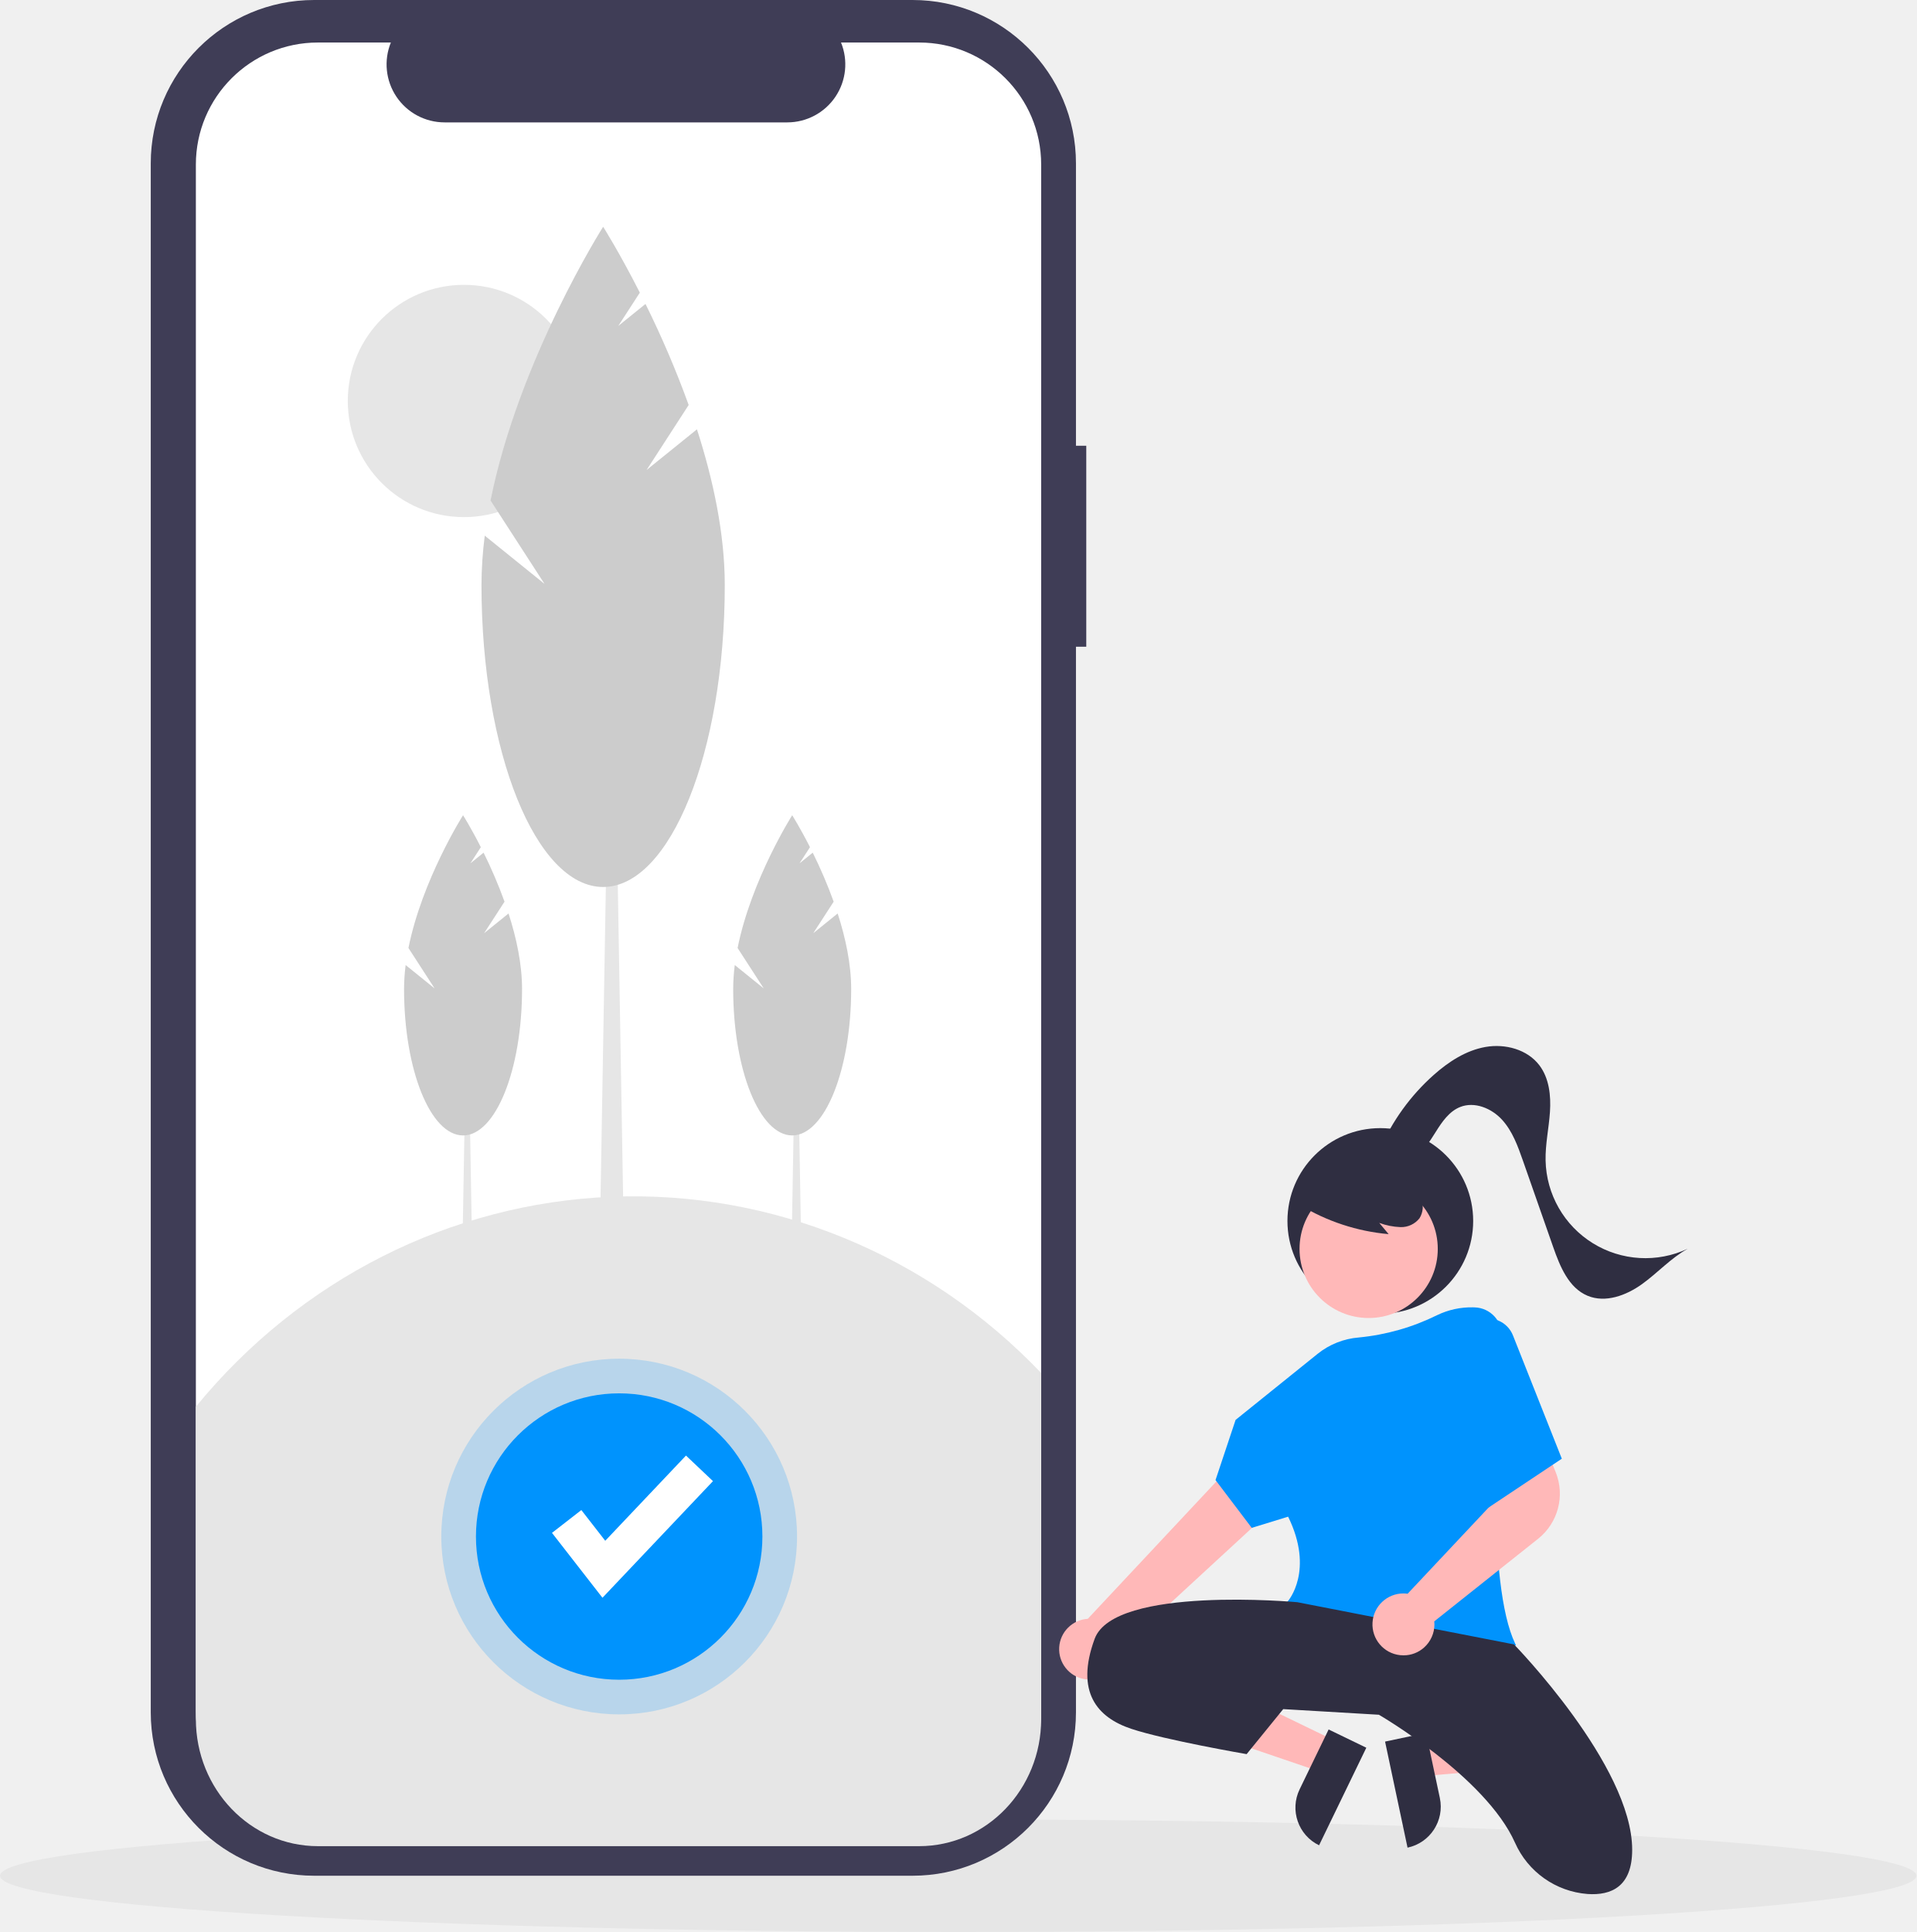
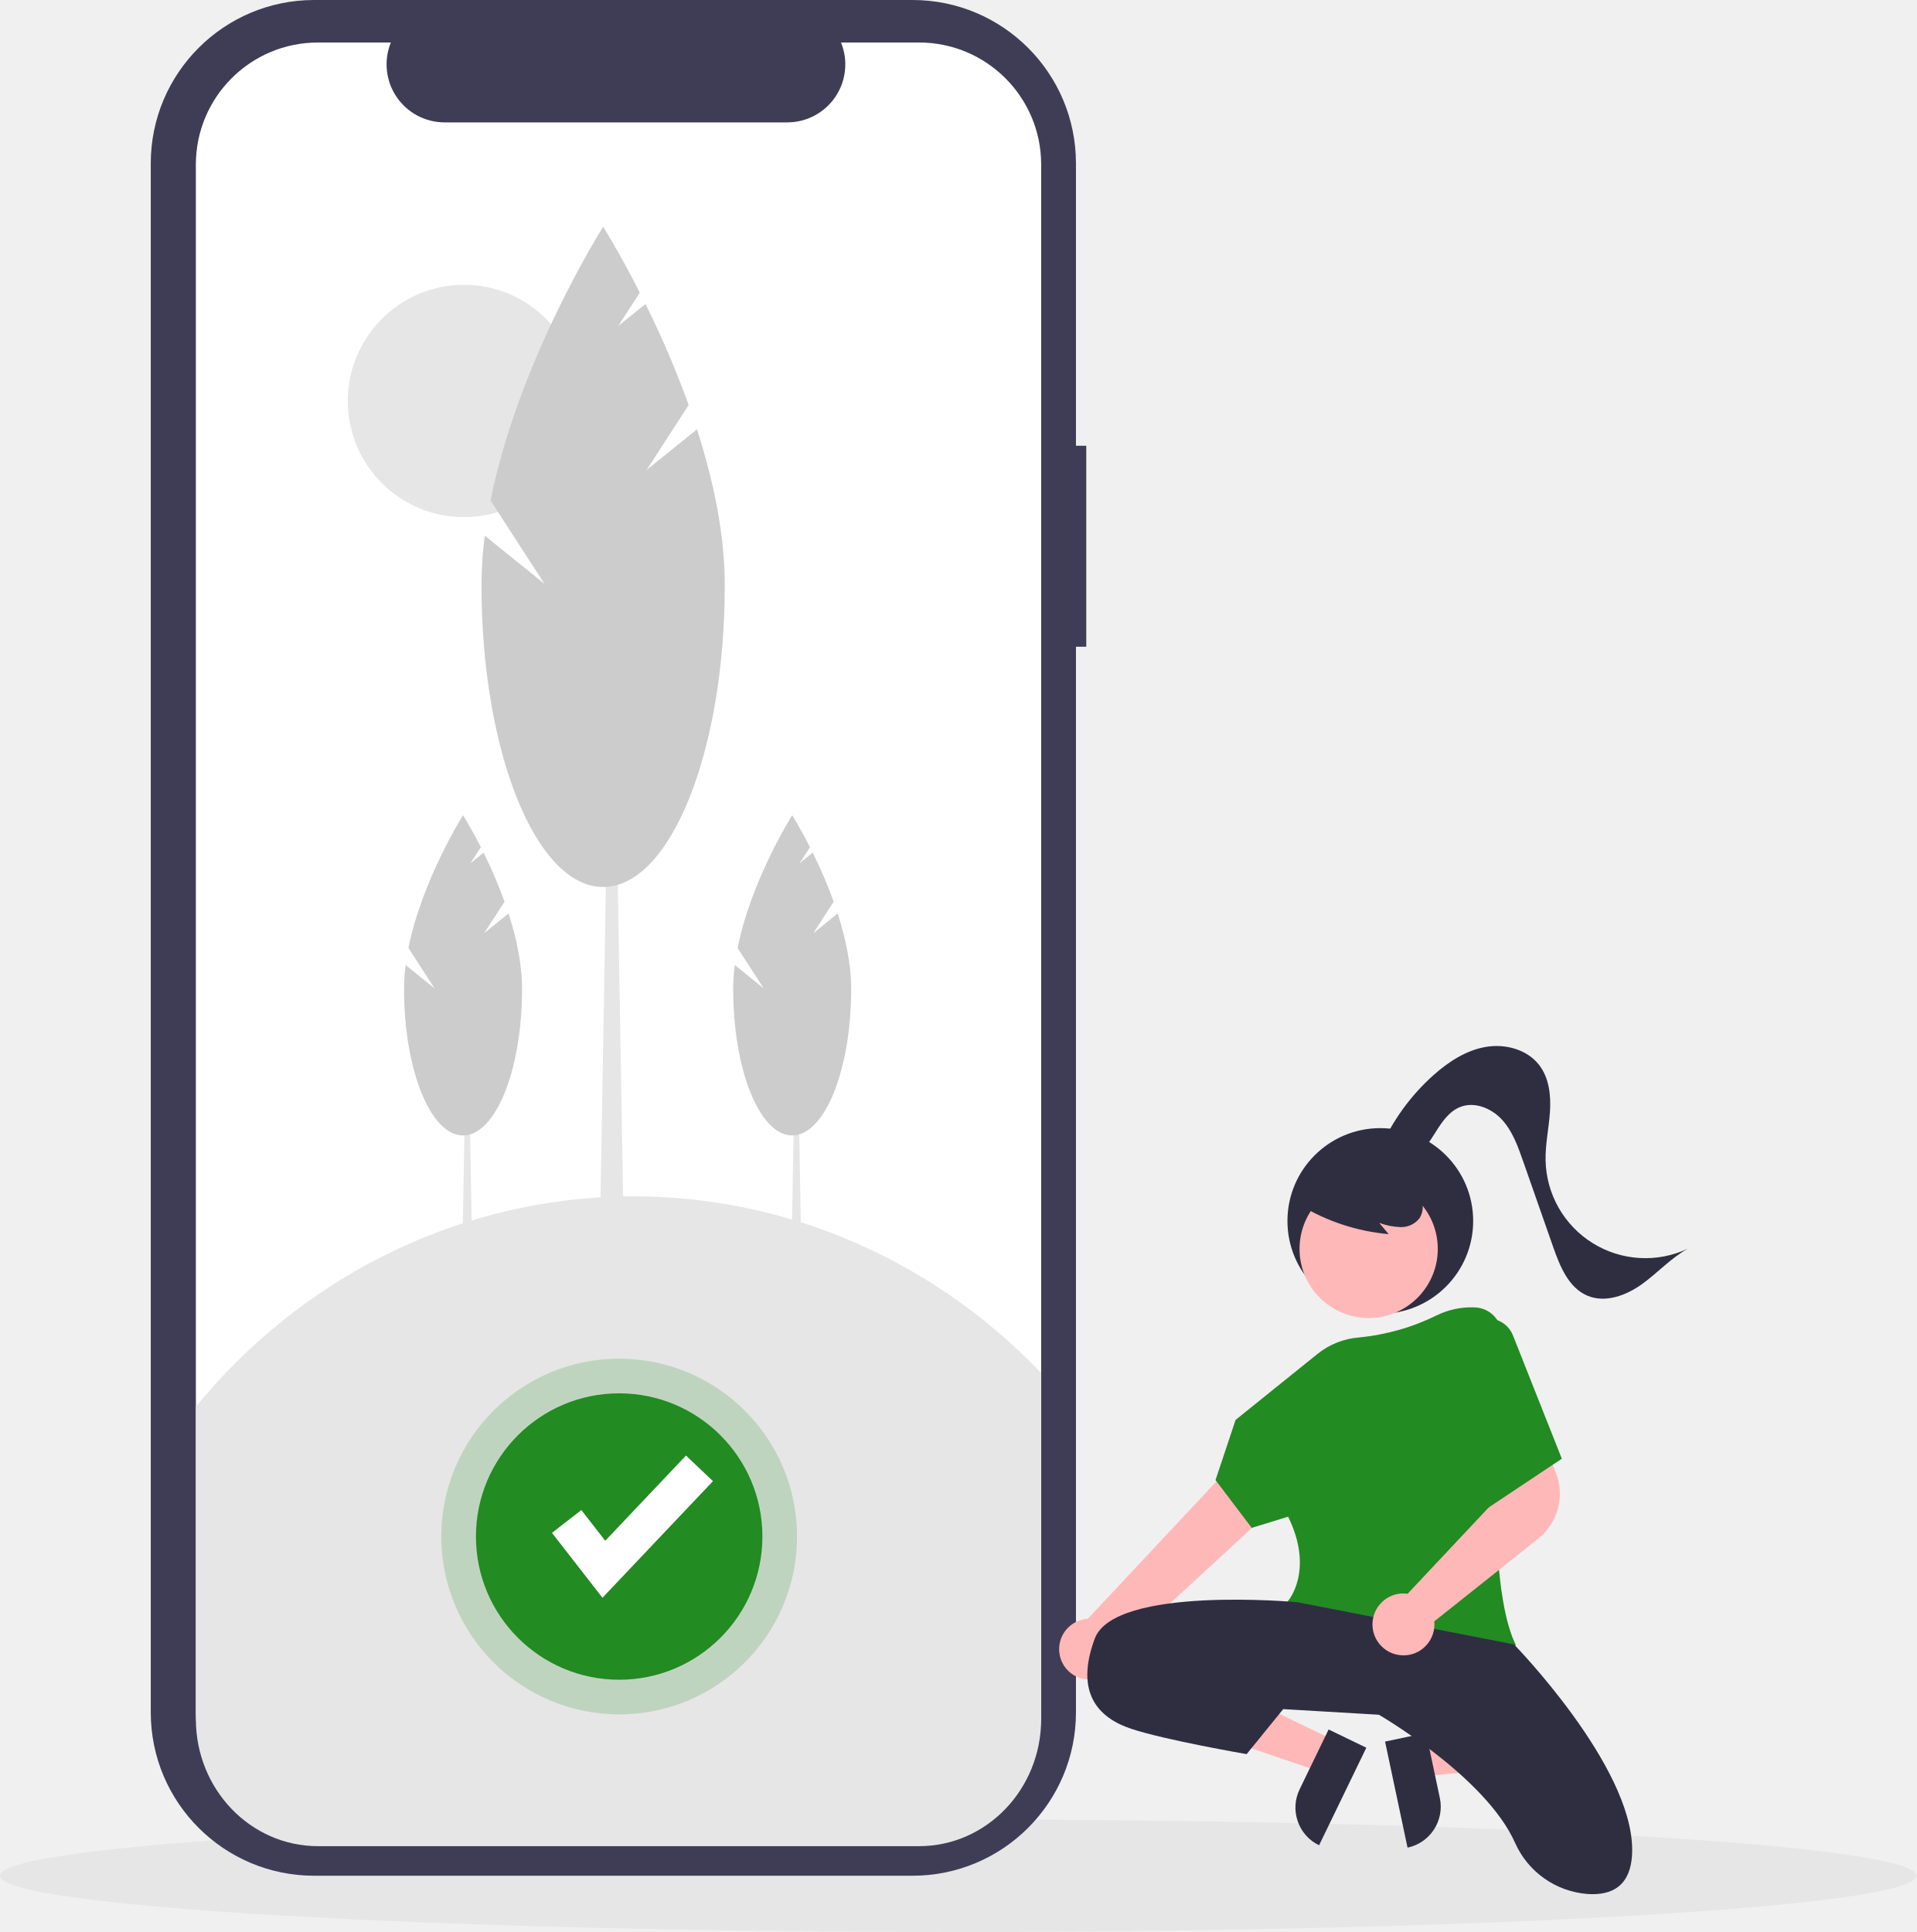
<svg xmlns="http://www.w3.org/2000/svg" width="681" height="686.689" viewBox="0 0 681 686.689">
  <g id="Group_25" data-name="Group 25" transform="translate(-228 -105)">
    <ellipse id="Ellipse_92" data-name="Ellipse 92" cx="340.5" cy="20" rx="340.5" ry="20" transform="translate(228 751.689)" fill="#e6e6e6" />
    <path id="Path_607-196" data-name="Path 607" d="M614,263.086h-3.663V162.735a58.08,58.08,0,0,0-58.08-58.08H339.651a58.08,58.08,0,0,0-58.08,58.08V713.265a58.08,58.08,0,0,0,58.08,58.08H552.257a58.08,58.08,0,0,0,58.08-58.08V334.517H614Z" transform="translate(0 0.345)" fill="#3f3d56" />
    <path id="Path_608-197" data-name="Path 608" d="M597.975,163.141V712.86A43.376,43.376,0,0,1,554.6,756.235H340.974A43.376,43.376,0,0,1,297.6,712.861V163.141a43.376,43.376,0,0,1,43.375-43.375h25.916a20.617,20.617,0,0,0,19.081,28.389h121.8a20.617,20.617,0,0,0,19.082-28.389H554.6a43.376,43.376,0,0,1,43.375,43.375Z" transform="translate(0 0.345)" fill="#fff" />
    <path id="Path_609-198" data-name="Path 609" d="M212.286,474.693h-4.493l1.5-87.756h1.5Z" transform="translate(184 105)" fill="#e6e6e6" />
    <path id="Path_610-199" data-name="Path 610" d="M400.029,436.342l7.252-11.207a168.035,168.035,0,0,0-7.44-17.416l-4.689,3.788,3.713-5.738c-3.539-6.965-6.323-11.354-6.323-11.354S378,417.332,373.139,441.6l9.306,14.382-10.3-8.321a67.979,67.979,0,0,0-.565,8.524c0,28.739,9.386,52.036,20.964,52.036s20.964-23.3,20.964-52.036c0-8.909-2.016-18.23-4.8-26.853Z" transform="translate(0 0.345)" fill="#ccc" />
    <path id="Path_611-200" data-name="Path 611" d="M329.245,474.693h-4.493l1.5-87.756h1.5Z" transform="translate(184 105)" fill="#e6e6e6" />
    <path id="Path_612-201" data-name="Path 612" d="M516.988,436.342l7.252-11.207a168.022,168.022,0,0,0-7.44-17.416l-4.689,3.788,3.713-5.738c-3.539-6.965-6.323-11.354-6.323-11.354s-14.544,22.919-19.4,47.185L499.4,455.98l-10.3-8.321a67.979,67.979,0,0,0-.565,8.524c0,28.739,9.386,52.036,20.964,52.036s20.964-23.3,20.964-52.036c0-8.909-2.016-18.23-4.8-26.853Z" transform="translate(0 0.345)" fill="#ccc" />
    <circle id="Ellipse_94" data-name="Ellipse 94" cx="41.28" cy="41.28" r="41.28" transform="translate(351.587 206.238)" fill="#e6e6e6" />
    <path id="Path_613-202" data-name="Path 613" d="M266.043,461.916H256.78l3.088-180.945h3.087Z" transform="translate(184 105)" fill="#e6e6e6" />
    <path id="Path_614-203" data-name="Path 614" d="M457.762,271.706,472.715,248.6a346.45,346.45,0,0,0-15.341-35.911l-9.669,7.809,7.656-11.832c-7.3-14.362-13.037-23.411-13.037-23.411s-29.988,47.256-40.007,97.29L421.5,312.2l-21.242-17.157a140.16,140.16,0,0,0-1.165,17.576c0,59.257,19.353,107.294,43.226,107.294s43.226-48.037,43.226-107.294c0-18.37-4.156-37.589-9.889-55.368Z" transform="translate(0 0.345)" fill="#ccc" />
    <path id="Path_615-204" data-name="Path 615" d="M591.743,592.653V715.661c0,24.949-19.419,45.174-43.375,45.175H334.742c-23.955,0-43.375-20.225-43.376-45.175V604.645c37.038-45.282,90.589-72.345,147.662-74.624S551.485,550.456,591.743,592.653Z" transform="translate(6.232 0.345)" fill="#e6e6e6" />
-     <circle id="Ellipse_95" data-name="Ellipse 95" cx="63.208" cy="63.208" r="63.208" transform="translate(384.812 587.922)" fill="#0093fd" opacity="0.2" />
-     <circle id="Ellipse_96" data-name="Ellipse 96" cx="50.895" cy="50.895" r="50.895" transform="translate(397.125 600.235)" fill="#0093fd" />
+     <circle id="Ellipse_95" data-name="Ellipse 95" cx="63.208" cy="63.208" r="63.208" transform="translate(384.812 587.922)" fill="forestgreen" opacity="0.2" />
+     <circle id="Ellipse_96" data-name="Ellipse 96" cx="50.895" cy="50.895" r="50.895" transform="translate(397.125 600.235)" fill="forestgreen" />
    <path id="Path_616-205" data-name="Path 616" d="M258.084,567.89l-17.937-23.061,10.431-8.113,8.492,10.919,28.689-30.284,9.594,9.088Z" transform="translate(184 105)" fill="#fff" />
    <g id="Group_24" data-name="Group 24">
      <circle id="Ellipse_97" data-name="Ellipse 97" cx="33" cy="33" r="33" transform="translate(685.486 505.969)" fill="#2f2e41" />
      <path id="Path_624-206" data-name="Path 624" d="M553.859,383.226l2.542,11.993,47.47-4.1-3.751-17.7Z" transform="translate(178 341)" fill="#ffb8b8" />
      <path id="Path_625-207" data-name="Path 625" d="M789.188,618.5h38.531v14.887H804.075A14.887,14.887,0,0,1,789.188,618.5Z" transform="translate(286.71 1661.973) rotate(-101.965)" fill="#2f2e41" />
      <path id="Path_626-208" data-name="Path 626" d="M524.12,382.586l-5.343,11.035-45.1-15.357,7.886-16.285Z" transform="translate(178 341)" fill="#ffb8b8" />
      <path id="Path_627-209" data-name="Path 627" d="M771.037,617.456h23.644v14.887H756.151A14.887,14.887,0,0,1,771.037,617.456Z" transform="translate(-201.941 1165.868) rotate(-64.164)" fill="#2f2e41" />
      <path id="Path_628-210" data-name="Path 628" d="M690.259,586.414a10.743,10.743,0,0,0,12.709-10.48l74.374-68.571-18.47-14.305L691.535,565a10.8,10.8,0,0,0-1.275,21.413Z" transform="translate(-77 115.379)" fill="#ffb8b8" />
      <circle id="Ellipse_98" data-name="Ellipse 98" cx="24.561" cy="24.561" r="24.561" transform="translate(689.783 524.337)" fill="#ffb8b8" />
-       <path id="Path_629-211" data-name="Path 629" d="M813.386,577.893c-17.229,0-37.978-3.628-50.779-18.477l-.288-.334.3-.328c.1-.107,9.514-10.869.111-30.061L749.8,532.67l-12.87-16.989,7.13-21.389,29.177-23.5A26.751,26.751,0,0,1,787.846,465a80.211,80.211,0,0,0,27.785-7.913,27.906,27.906,0,0,1,12.8-2.8l.574.016a9.95,9.95,0,0,1,9.641,10.708c-1.979,25.63-5.472,87.543,4.792,108.861l.265.551-.592.15a136.109,136.109,0,0,1-29.723,3.319Z" transform="translate(-77 115.379)" fill="#0093fd" />
+       <path id="Path_629-211" data-name="Path 629" d="M813.386,577.893c-17.229,0-37.978-3.628-50.779-18.477l-.288-.334.3-.328c.1-.107,9.514-10.869.111-30.061L749.8,532.67l-12.87-16.989,7.13-21.389,29.177-23.5A26.751,26.751,0,0,1,787.846,465a80.211,80.211,0,0,0,27.785-7.913,27.906,27.906,0,0,1,12.8-2.8l.574.016a9.95,9.95,0,0,1,9.641,10.708c-1.979,25.63-5.472,87.543,4.792,108.861l.265.551-.592.15a136.109,136.109,0,0,1-29.723,3.319Z" transform="translate(-77 115.379)" fill="forestgreen" />
      <path id="Path_630-212" data-name="Path 630" d="M765.986,559.09s-65-6-72,13,1,28,13,32,41,9,41,9l13-16,34,2s37.885,21.973,48.36,45.474A30.762,30.762,0,0,0,869.123,662.8c8.4.584,15.863-2.587,15.863-15.712,0-30-42-73-42-73Z" transform="translate(-77 115.379)" fill="#2f2e41" />
      <path id="Path_631-213" data-name="Path 631" d="M716.486,588.59s17-5,44,8" transform="translate(-77 115.379)" fill="#2f2e41" />
      <path id="Path_632-214" data-name="Path 632" d="M766.843,417.855a73.042,73.042,0,0,0,31.6,10.412l-3.331-3.991a24.476,24.476,0,0,0,7.561,1.5,8.281,8.281,0,0,0,6.75-3.159,7.7,7.7,0,0,0,.516-7.115,14.589,14.589,0,0,0-4.589-5.739,27.323,27.323,0,0,0-25.431-4.545,16.33,16.33,0,0,0-7.6,4.872,9.236,9.236,0,0,0-1.863,8.561" transform="translate(-77 115.379)" fill="#2f2e41" />
      <path id="Path_633-215" data-name="Path 633" d="M795.309,398.224A75.485,75.485,0,0,1,814.446,371.7c5.292-4.7,11.473-8.743,18.446-9.963s14.833.87,19.111,6.511c3.5,4.613,4.152,10.793,3.767,16.569s-1.676,11.5-1.553,17.284a35.468,35.468,0,0,0,50.527,31.351c-6.022,3.329-10.714,8.6-16.3,12.608s-12.963,6.76-19.312,4.11c-6.718-2.8-9.8-10.419-12.206-17.29l-10.732-30.64c-1.824-5.209-3.739-10.572-7.462-14.645s-9.765-6.557-14.889-4.509c-3.884,1.552-6.413,5.258-8.63,8.8s-4.557,7.32-8.3,9.179-9.3.715-10.523-3.285" transform="translate(-77 115.379)" fill="#2f2e41" />
      <path id="Path_636-216" data-name="Path 636" d="M803.736,577.979a11.57,11.57,0,0,1-1.268-.07,11,11,0,0,1,1.251-21.931,10.626,10.626,0,0,1,1.466.109l33.578-35.745-3.505-11.685,17.6-7.892,4.934,12.06A20.49,20.49,0,0,1,851.62,536.5l-36.961,29.4a10.238,10.238,0,0,1,.06,1.079,11.018,11.018,0,0,1-3.664,8.2A10.872,10.872,0,0,1,803.736,577.979Z" transform="translate(-77 115.379)" fill="#ffb8b8" />
-       <path id="Path_637-217" data-name="Path 637" d="M829.986,459.09h0a9.453,9.453,0,0,1,12.628,5.156l17.372,43.844-27,18Z" transform="translate(-77 115.379)" fill="#0093fd" />
+       <path id="Path_637-217" data-name="Path 637" d="M829.986,459.09h0a9.453,9.453,0,0,1,12.628,5.156l17.372,43.844-27,18Z" transform="translate(-77 115.379)" fill="forestgreen" />
    </g>
  </g>
</svg>
